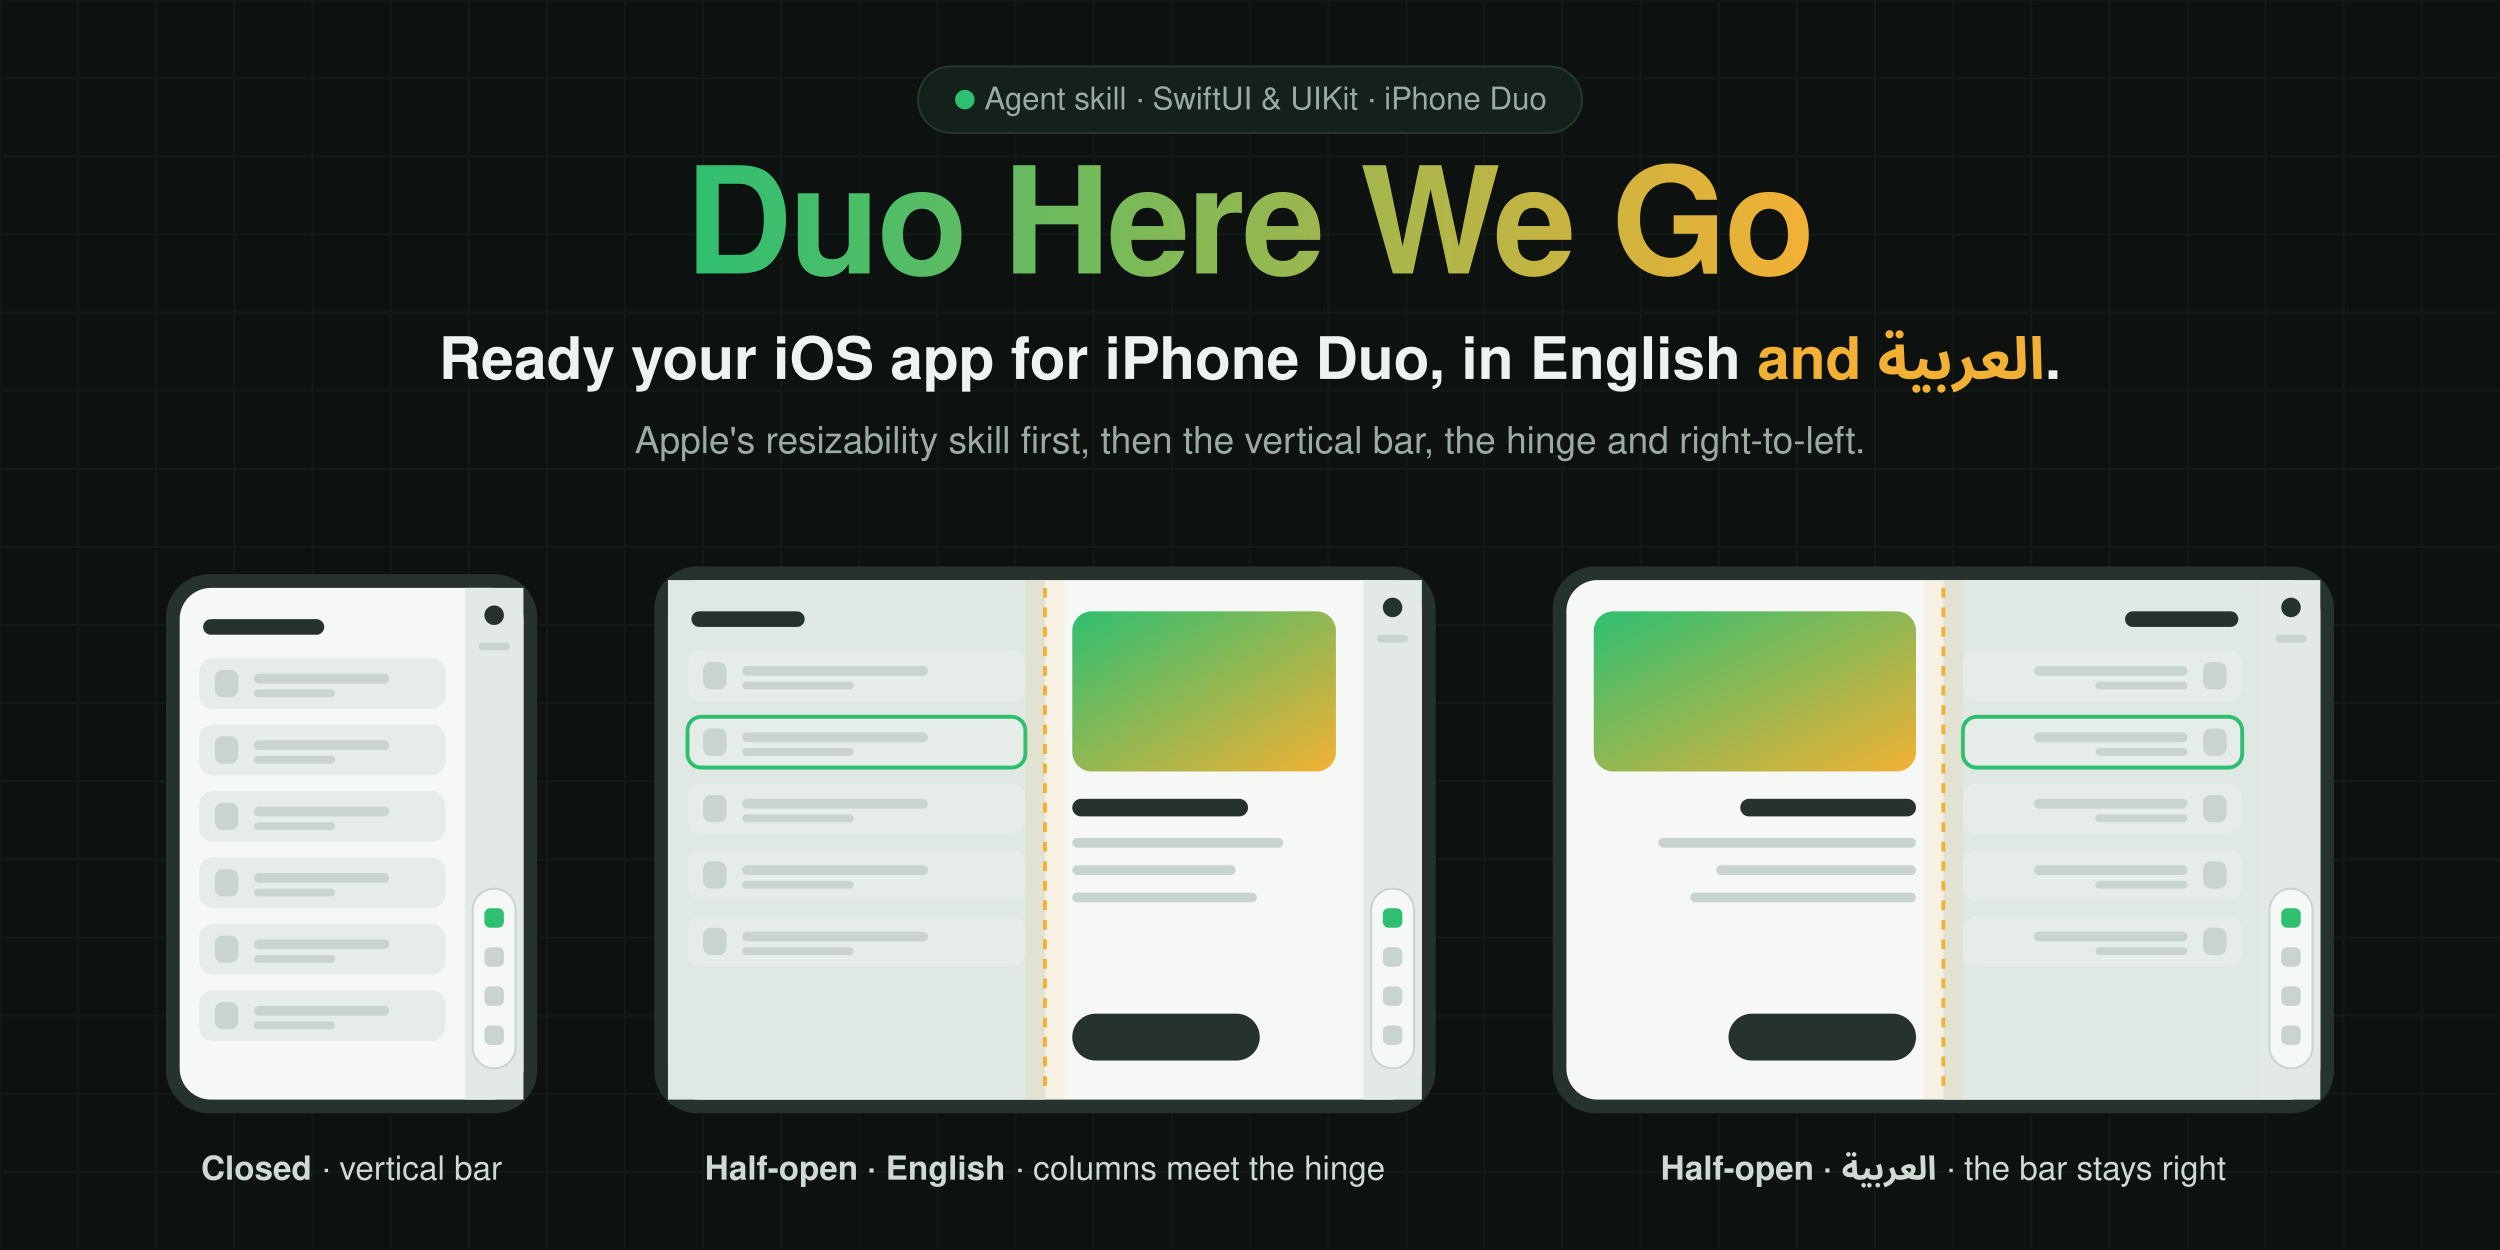
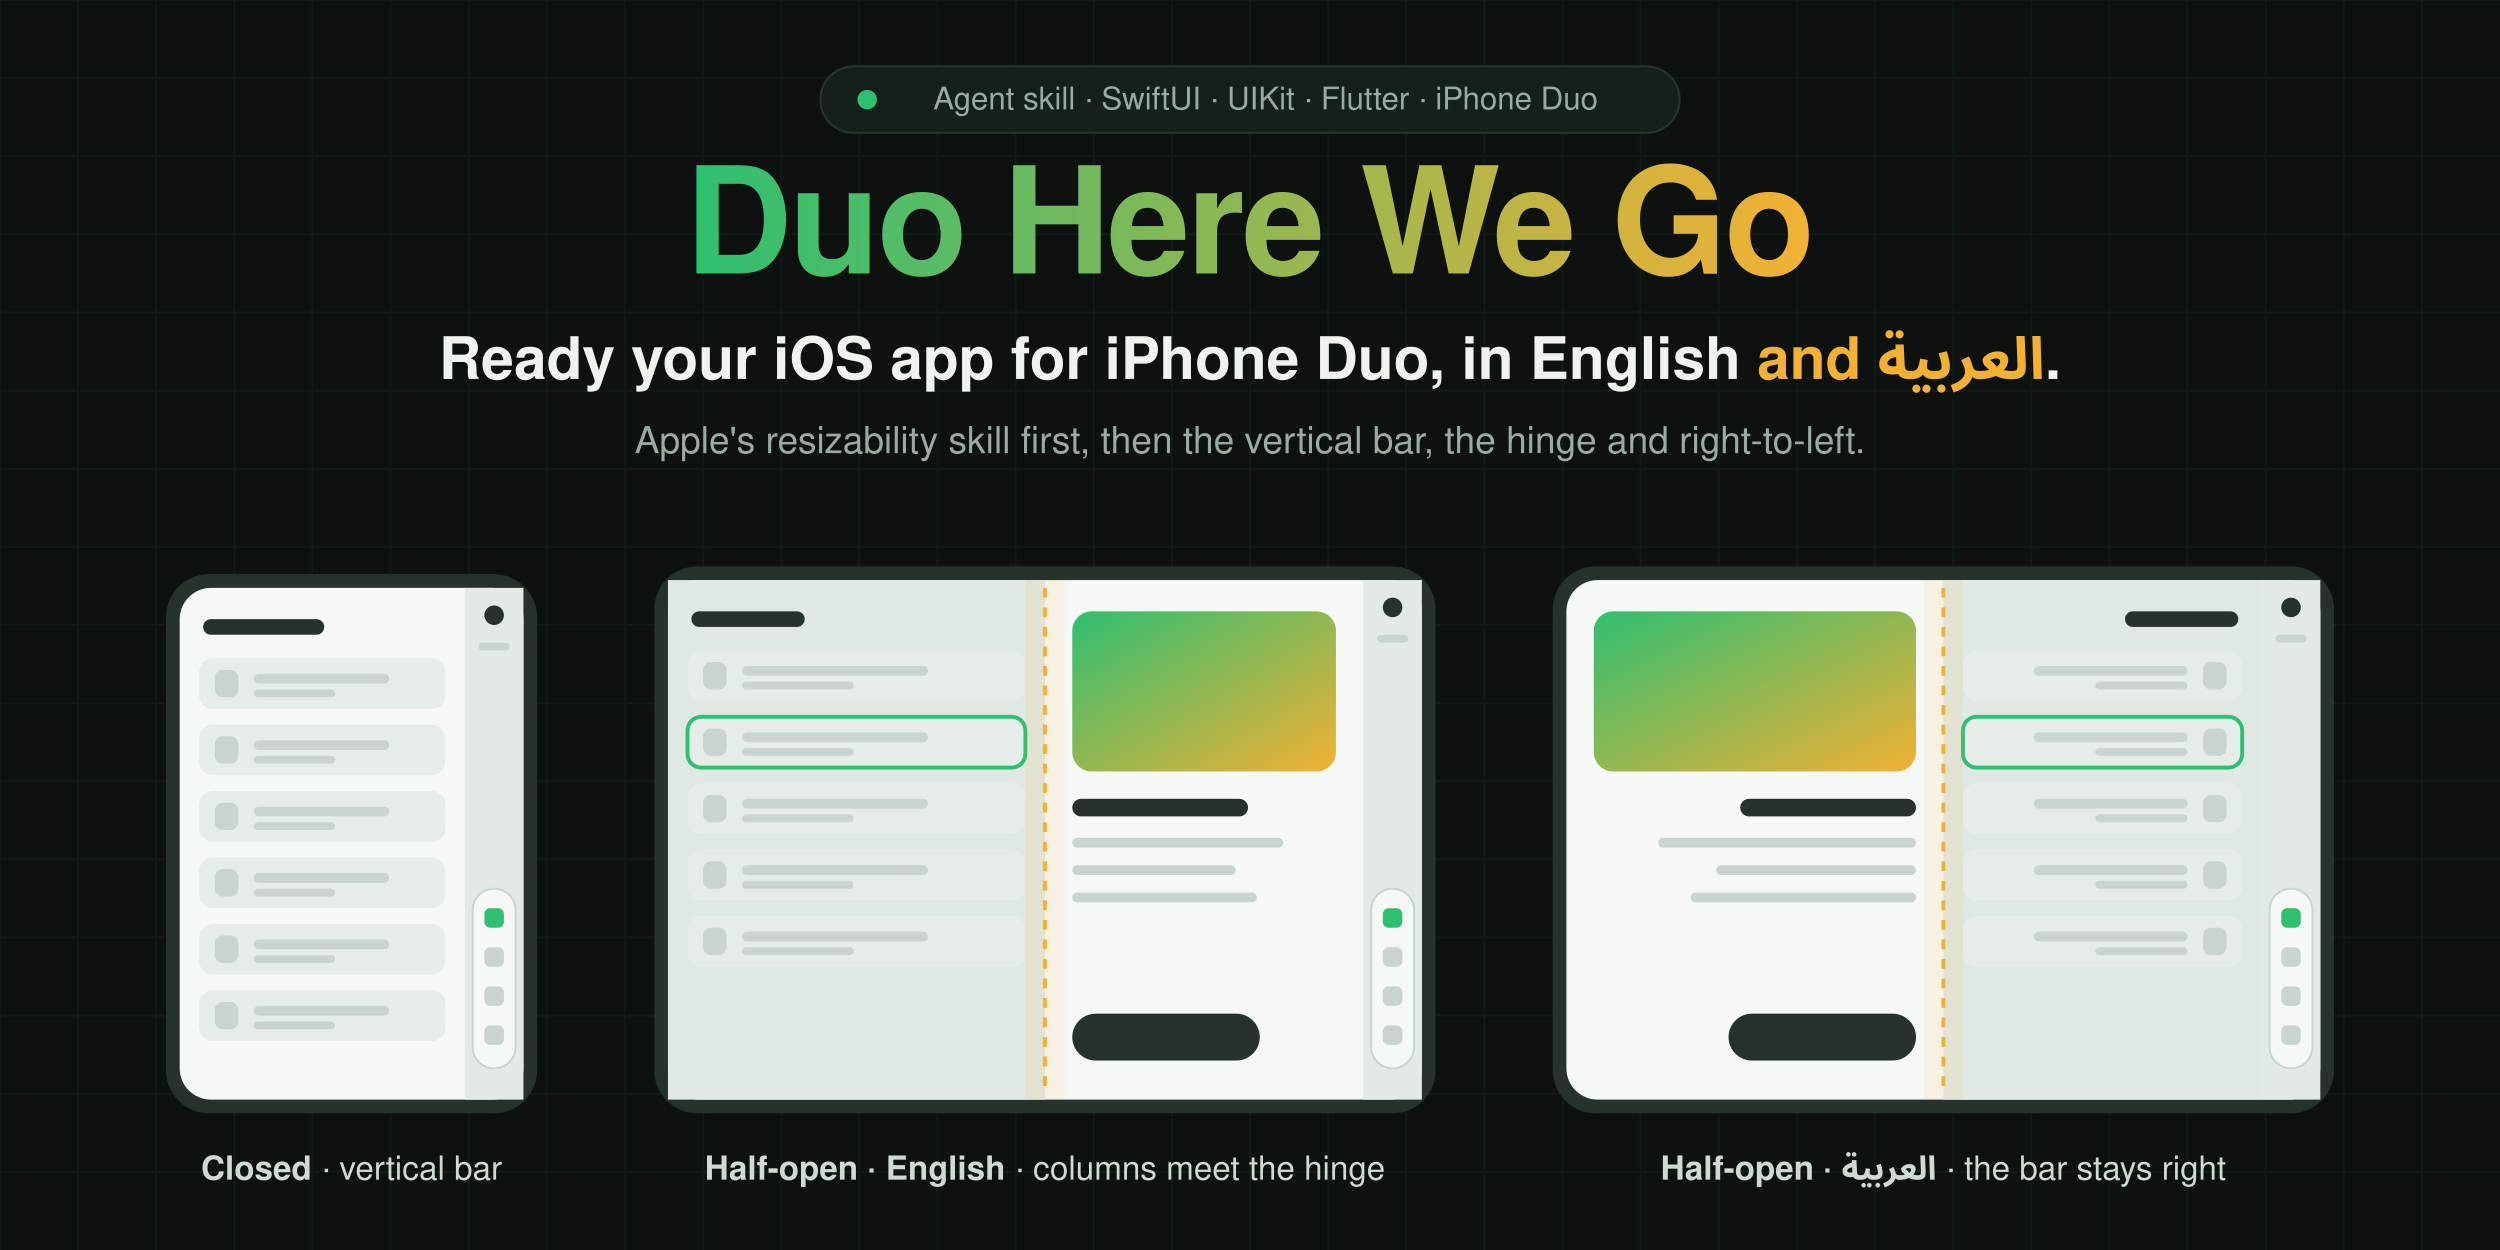
<svg xmlns="http://www.w3.org/2000/svg" width="1280" height="640" viewBox="0 0 1280 640" role="img" aria-labelledby="t d">
  <defs>
    <linearGradient id="title" x1="0" x2="1">
      <stop offset="0" stop-color="#2fbf71" />
      <stop offset="1" stop-color="#f2b134" />
    </linearGradient>
    <linearGradient id="hero" x1="0" y1="0" x2="1" y2="1">
      <stop offset="0" stop-color="#2fbf71" />
      <stop offset="1" stop-color="#f2b134" />
    </linearGradient>
  </defs>
  <rect width="1280" height="640" fill="#0d1210" />
  <g opacity="0.6">
    <path d="M0 0V640" stroke="#16201b" />
    <path d="M40 0V640" stroke="#16201b" />
    <path d="M80 0V640" stroke="#16201b" />
    <path d="M120 0V640" stroke="#16201b" />
    <path d="M160 0V640" stroke="#16201b" />
    <path d="M200 0V640" stroke="#16201b" />
    <path d="M240 0V640" stroke="#16201b" />
    <path d="M280 0V640" stroke="#16201b" />
    <path d="M320 0V640" stroke="#16201b" />
    <path d="M360 0V640" stroke="#16201b" />
    <path d="M400 0V640" stroke="#16201b" />
    <path d="M440 0V640" stroke="#16201b" />
    <path d="M480 0V640" stroke="#16201b" />
    <path d="M520 0V640" stroke="#16201b" />
    <path d="M560 0V640" stroke="#16201b" />
    <path d="M600 0V640" stroke="#16201b" />
    <path d="M640 0V640" stroke="#16201b" />
    <path d="M680 0V640" stroke="#16201b" />
    <path d="M720 0V640" stroke="#16201b" />
    <path d="M760 0V640" stroke="#16201b" />
    <path d="M800 0V640" stroke="#16201b" />
    <path d="M840 0V640" stroke="#16201b" />
    <path d="M880 0V640" stroke="#16201b" />
    <path d="M920 0V640" stroke="#16201b" />
    <path d="M960 0V640" stroke="#16201b" />
    <path d="M1000 0V640" stroke="#16201b" />
    <path d="M1040 0V640" stroke="#16201b" />
    <path d="M1080 0V640" stroke="#16201b" />
    <path d="M1120 0V640" stroke="#16201b" />
    <path d="M1160 0V640" stroke="#16201b" />
    <path d="M1200 0V640" stroke="#16201b" />
    <path d="M1240 0V640" stroke="#16201b" />
    <path d="M0 0H1280" stroke="#16201b" />
    <path d="M0 40H1280" stroke="#16201b" />
    <path d="M0 80H1280" stroke="#16201b" />
    <path d="M0 120H1280" stroke="#16201b" />
    <path d="M0 160H1280" stroke="#16201b" />
    <path d="M0 200H1280" stroke="#16201b" />
    <path d="M0 240H1280" stroke="#16201b" />
    <path d="M0 280H1280" stroke="#16201b" />
    <path d="M0 320H1280" stroke="#16201b" />
    <path d="M0 360H1280" stroke="#16201b" />
    <path d="M0 400H1280" stroke="#16201b" />
    <path d="M0 440H1280" stroke="#16201b" />
    <path d="M0 480H1280" stroke="#16201b" />
    <path d="M0 520H1280" stroke="#16201b" />
    <path d="M0 560H1280" stroke="#16201b" />
    <path d="M0 600H1280" stroke="#16201b" />
  </g>
  <g font-family="-apple-system, BlinkMacSystemFont, 'SF Pro Display', 'Segoe UI', Helvetica, Arial, sans-serif" text-anchor="middle">
-     <rect x="470.0" y="34" width="340" height="34" rx="17" fill="#14201a" stroke="#24382d" />
-     <circle cx="494.0" cy="51" r="5" fill="#2fbf71" />
-     <text x="648.0" y="56" font-size="16" fill="#9aaba2">Agent skill · SwiftUI &amp; UIKit · iPhone Duo</text>
+     <rect x="420.0" y="34" width="440" height="34" rx="17" fill="#14201a" stroke="#24382d" />
+     <circle cx="444.0" cy="51" r="5" fill="#2fbf71" />
+     <text x="648.0" y="56" font-size="16" fill="#9aaba2">Agent skill · SwiftUI · UIKit · Flutter · iPhone Duo</text>
    <text x="640.0" y="140" font-size="76" font-weight="800" letter-spacing="-1.5" fill="url(#title)">Duo Here We Go</text>
    <text x="640.0" y="194" font-size="30" font-weight="700" fill="#eef3ef">Ready your iOS app for iPhone Duo, in English <tspan fill="#f2b134">and</tspan>
      <tspan font-family="'SF Arabic', 'Geeza Pro', 'Noto Sans Arabic', 'Segoe UI', Tahoma, sans-serif" fill="#f2b134">العربية</tspan>.</text>
    <text x="640.0" y="232" font-size="19" fill="#9aaba2">Apple's resizability skill first, then the vertical bar, the hinge and right-to-left.</text>
  </g>
  <rect x="85.0" y="294" width="190" height="276" rx="22" fill="#26332c" />
  <rect x="92.0" y="301" width="176" height="262" rx="16" fill="#f6f8f6" />
  <rect x="104.0" y="317" width="62" height="8" rx="4" fill="#26332c" />
  <rect x="102.0" y="337" width="126" height="26" rx="7" fill="#e6ece8" />
  <rect x="110.0" y="343" width="12" height="14" rx="4" fill="#c9d4ce" />
  <rect x="130.0" y="345" width="69.3" height="5" rx="2.5" fill="#c9d4ce" />
  <rect x="130.0" y="353" width="41.58" height="4" rx="2" fill="#c9d4ce" />
  <rect x="102.0" y="371" width="126" height="26" rx="7" fill="#e6ece8" />
  <rect x="110.0" y="377" width="12" height="14" rx="4" fill="#c9d4ce" />
  <rect x="130.0" y="379" width="69.3" height="5" rx="2.5" fill="#c9d4ce" />
  <rect x="130.0" y="387" width="41.58" height="4" rx="2" fill="#c9d4ce" />
  <rect x="102.0" y="405" width="126" height="26" rx="7" fill="#e6ece8" />
  <rect x="110.0" y="411" width="12" height="14" rx="4" fill="#c9d4ce" />
  <rect x="130.0" y="413" width="69.3" height="5" rx="2.5" fill="#c9d4ce" />
  <rect x="130.0" y="421" width="41.58" height="4" rx="2" fill="#c9d4ce" />
  <rect x="102.0" y="439" width="126" height="26" rx="7" fill="#e6ece8" />
  <rect x="110.0" y="445" width="12" height="14" rx="4" fill="#c9d4ce" />
  <rect x="130.0" y="447" width="69.3" height="5" rx="2.5" fill="#c9d4ce" />
  <rect x="130.0" y="455" width="41.58" height="4" rx="2" fill="#c9d4ce" />
  <rect x="102.0" y="473" width="126" height="26" rx="7" fill="#e6ece8" />
  <rect x="110.0" y="479" width="12" height="14" rx="4" fill="#c9d4ce" />
  <rect x="130.0" y="481" width="69.3" height="5" rx="2.5" fill="#c9d4ce" />
  <rect x="130.0" y="489" width="41.58" height="4" rx="2" fill="#c9d4ce" />
  <rect x="102.0" y="507" width="126" height="26" rx="7" fill="#e6ece8" />
  <rect x="110.0" y="513" width="12" height="14" rx="4" fill="#c9d4ce" />
  <rect x="130.0" y="515" width="69.3" height="5" rx="2.5" fill="#c9d4ce" />
  <rect x="130.0" y="523" width="41.58" height="4" rx="2" fill="#c9d4ce" />
  <rect x="238.0" y="301" width="30" height="262" fill="#e3eae6" />
  <circle cx="253.0" cy="315" r="5" fill="#26332c" />
  <rect x="245.0" y="329" width="16" height="4" rx="2" fill="#c9d4ce" />
  <rect x="242.0" y="455" width="22" height="92" rx="11" fill="#f6f8f6" stroke="#c9d4ce" />
  <rect x="248.0" y="465" width="10" height="10" rx="3" fill="#2fbf71" />
  <rect x="248.0" y="485" width="10" height="10" rx="3" fill="#c9d4ce" />
  <rect x="248.0" y="505" width="10" height="10" rx="3" fill="#c9d4ce" />
  <rect x="248.0" y="525" width="10" height="10" rx="3" fill="#c9d4ce" />
  <rect x="335.0" y="290" width="400" height="280" rx="22" fill="#26332c" />
  <rect x="342.0" y="297" width="386" height="266" rx="16" fill="#f6f8f6" />
  <rect x="342.0" y="297" width="193.0" height="266" fill="#dfe8e3" />
  <rect x="354.0" y="313" width="58" height="8" rx="4" fill="#26332c" />
  <rect x="352.0" y="333" width="173.0" height="26" rx="7" fill="#e6ece8" />
  <rect x="360.0" y="339" width="12" height="14" rx="4" fill="#c9d4ce" />
  <rect x="380.0" y="341" width="95.15" height="5" rx="2.5" fill="#c9d4ce" />
  <rect x="380.0" y="349" width="57.09" height="4" rx="2" fill="#c9d4ce" />
  <rect x="352.0" y="367" width="173.0" height="26" rx="7" fill="#e6ece8" />
  <rect x="360.0" y="373" width="12" height="14" rx="4" fill="#c9d4ce" />
  <rect x="380.0" y="375" width="95.15" height="5" rx="2.5" fill="#c9d4ce" />
  <rect x="380.0" y="383" width="57.09" height="4" rx="2" fill="#c9d4ce" />
  <rect x="352.0" y="401" width="173.0" height="26" rx="7" fill="#e6ece8" />
  <rect x="360.0" y="407" width="12" height="14" rx="4" fill="#c9d4ce" />
  <rect x="380.0" y="409" width="95.15" height="5" rx="2.5" fill="#c9d4ce" />
  <rect x="380.0" y="417" width="57.09" height="4" rx="2" fill="#c9d4ce" />
  <rect x="352.0" y="435" width="173.0" height="26" rx="7" fill="#e6ece8" />
  <rect x="360.0" y="441" width="12" height="14" rx="4" fill="#c9d4ce" />
  <rect x="380.0" y="443" width="95.15" height="5" rx="2.5" fill="#c9d4ce" />
  <rect x="380.0" y="451" width="57.09" height="4" rx="2" fill="#c9d4ce" />
  <rect x="352.0" y="469" width="173.0" height="26" rx="7" fill="#e6ece8" />
  <rect x="360.0" y="475" width="12" height="14" rx="4" fill="#c9d4ce" />
  <rect x="380.0" y="477" width="95.15" height="5" rx="2.5" fill="#c9d4ce" />
  <rect x="380.0" y="485" width="57.09" height="4" rx="2" fill="#c9d4ce" />
  <rect x="352.0" y="367" width="173.0" height="26" rx="7" fill="none" stroke="#2fbf71" stroke-width="2" />
  <rect x="549.0" y="313" width="135.0" height="82" rx="10" fill="url(#hero)" />
  <rect x="549.0" y="409" width="90" height="9" rx="4.5" fill="#26332c" />
  <rect x="549.0" y="429" width="108.0" height="5" rx="2.5" fill="#c9d4ce" />
  <rect x="549.0" y="443" width="83.7" height="5" rx="2.5" fill="#c9d4ce" />
  <rect x="549.0" y="457" width="94.5" height="5" rx="2.5" fill="#c9d4ce" />
  <rect x="549.0" y="519" width="96" height="24" rx="12" fill="#26332c" />
  <rect x="525.0" y="297" width="20" height="266" fill="#f2b134" opacity="0.10" />
  <line x1="535.0" y1="301" x2="535.0" y2="559" stroke="#f2b134" stroke-width="2" stroke-dasharray="5 5" />
  <rect x="698.0" y="297" width="30" height="266" fill="#e3eae6" />
  <circle cx="713.0" cy="311" r="5" fill="#26332c" />
  <rect x="705.0" y="325" width="16" height="4" rx="2" fill="#c9d4ce" />
  <rect x="702.0" y="455" width="22" height="92" rx="11" fill="#f6f8f6" stroke="#c9d4ce" />
  <rect x="708.0" y="465" width="10" height="10" rx="3" fill="#2fbf71" />
  <rect x="708.0" y="485" width="10" height="10" rx="3" fill="#c9d4ce" />
  <rect x="708.0" y="505" width="10" height="10" rx="3" fill="#c9d4ce" />
  <rect x="708.0" y="525" width="10" height="10" rx="3" fill="#c9d4ce" />
  <rect x="795.0" y="290" width="400" height="280" rx="22" fill="#26332c" />
  <rect x="802.0" y="297" width="386" height="266" rx="16" fill="#f6f8f6" />
  <rect x="995.0" y="297" width="163.0" height="266" fill="#dfe8e3" />
  <rect x="1088.0" y="313" width="58" height="8" rx="4" fill="#26332c" />
  <rect x="1005.0" y="333" width="143.0" height="26" rx="7" fill="#e6ece8" />
  <rect x="1128.0" y="339" width="12" height="14" rx="4" fill="#c9d4ce" />
  <rect x="1041.35" y="341" width="78.65" height="5" rx="2.5" fill="#c9d4ce" />
  <rect x="1072.81" y="349" width="47.19" height="4" rx="2" fill="#c9d4ce" />
  <rect x="1005.0" y="367" width="143.0" height="26" rx="7" fill="#e6ece8" />
  <rect x="1128.0" y="373" width="12" height="14" rx="4" fill="#c9d4ce" />
  <rect x="1041.35" y="375" width="78.65" height="5" rx="2.5" fill="#c9d4ce" />
  <rect x="1072.81" y="383" width="47.19" height="4" rx="2" fill="#c9d4ce" />
  <rect x="1005.0" y="401" width="143.0" height="26" rx="7" fill="#e6ece8" />
  <rect x="1128.0" y="407" width="12" height="14" rx="4" fill="#c9d4ce" />
  <rect x="1041.35" y="409" width="78.65" height="5" rx="2.5" fill="#c9d4ce" />
  <rect x="1072.81" y="417" width="47.19" height="4" rx="2" fill="#c9d4ce" />
  <rect x="1005.0" y="435" width="143.0" height="26" rx="7" fill="#e6ece8" />
  <rect x="1128.0" y="441" width="12" height="14" rx="4" fill="#c9d4ce" />
  <rect x="1041.35" y="443" width="78.65" height="5" rx="2.5" fill="#c9d4ce" />
  <rect x="1072.81" y="451" width="47.19" height="4" rx="2" fill="#c9d4ce" />
  <rect x="1005.0" y="469" width="143.0" height="26" rx="7" fill="#e6ece8" />
  <rect x="1128.0" y="475" width="12" height="14" rx="4" fill="#c9d4ce" />
  <rect x="1041.35" y="477" width="78.65" height="5" rx="2.5" fill="#c9d4ce" />
  <rect x="1072.81" y="485" width="47.19" height="4" rx="2" fill="#c9d4ce" />
  <rect x="1005.0" y="367" width="143.0" height="26" rx="7" fill="none" stroke="#2fbf71" stroke-width="2" />
  <rect x="816.0" y="313" width="165.0" height="82" rx="10" fill="url(#hero)" />
  <rect x="891.0" y="409" width="90" height="9" rx="4.5" fill="#26332c" />
  <rect x="849.0" y="429" width="132.0" height="5" rx="2.5" fill="#c9d4ce" />
  <rect x="878.7" y="443" width="102.3" height="5" rx="2.5" fill="#c9d4ce" />
  <rect x="865.5" y="457" width="115.5" height="5" rx="2.5" fill="#c9d4ce" />
  <rect x="885.0" y="519" width="96" height="24" rx="12" fill="#26332c" />
  <rect x="985.0" y="297" width="20" height="266" fill="#f2b134" opacity="0.10" />
  <line x1="995.0" y1="301" x2="995.0" y2="559" stroke="#f2b134" stroke-width="2" stroke-dasharray="5 5" />
  <rect x="1158.0" y="297" width="30" height="266" fill="#e3eae6" />
  <circle cx="1173.0" cy="311" r="5" fill="#26332c" />
  <rect x="1165.0" y="325" width="16" height="4" rx="2" fill="#c9d4ce" />
  <rect x="1162.0" y="455" width="22" height="92" rx="11" fill="#f6f8f6" stroke="#c9d4ce" />
  <rect x="1168.0" y="465" width="10" height="10" rx="3" fill="#2fbf71" />
  <rect x="1168.0" y="485" width="10" height="10" rx="3" fill="#c9d4ce" />
  <rect x="1168.0" y="505" width="10" height="10" rx="3" fill="#c9d4ce" />
  <rect x="1168.0" y="525" width="10" height="10" rx="3" fill="#c9d4ce" />
  <g font-family="-apple-system, BlinkMacSystemFont, 'SF Pro Display', 'Segoe UI', Helvetica, Arial, sans-serif" font-size="17" text-anchor="middle" fill="#cfdad3">
    <text x="180.0" y="604">
      <tspan font-weight="700">Closed</tspan> · vertical bar</text>
    <text x="535.0" y="604">
      <tspan font-weight="700">Half-open · English</tspan> · columns meet the hinge</text>
    <text x="995.0" y="604">
      <tspan font-weight="700">Half-open · <tspan font-family="'SF Arabic', 'Geeza Pro', 'Noto Sans Arabic', 'Segoe UI', Tahoma, sans-serif">العربية</tspan>
      </tspan> · the bar stays right</text>
  </g>
</svg>
